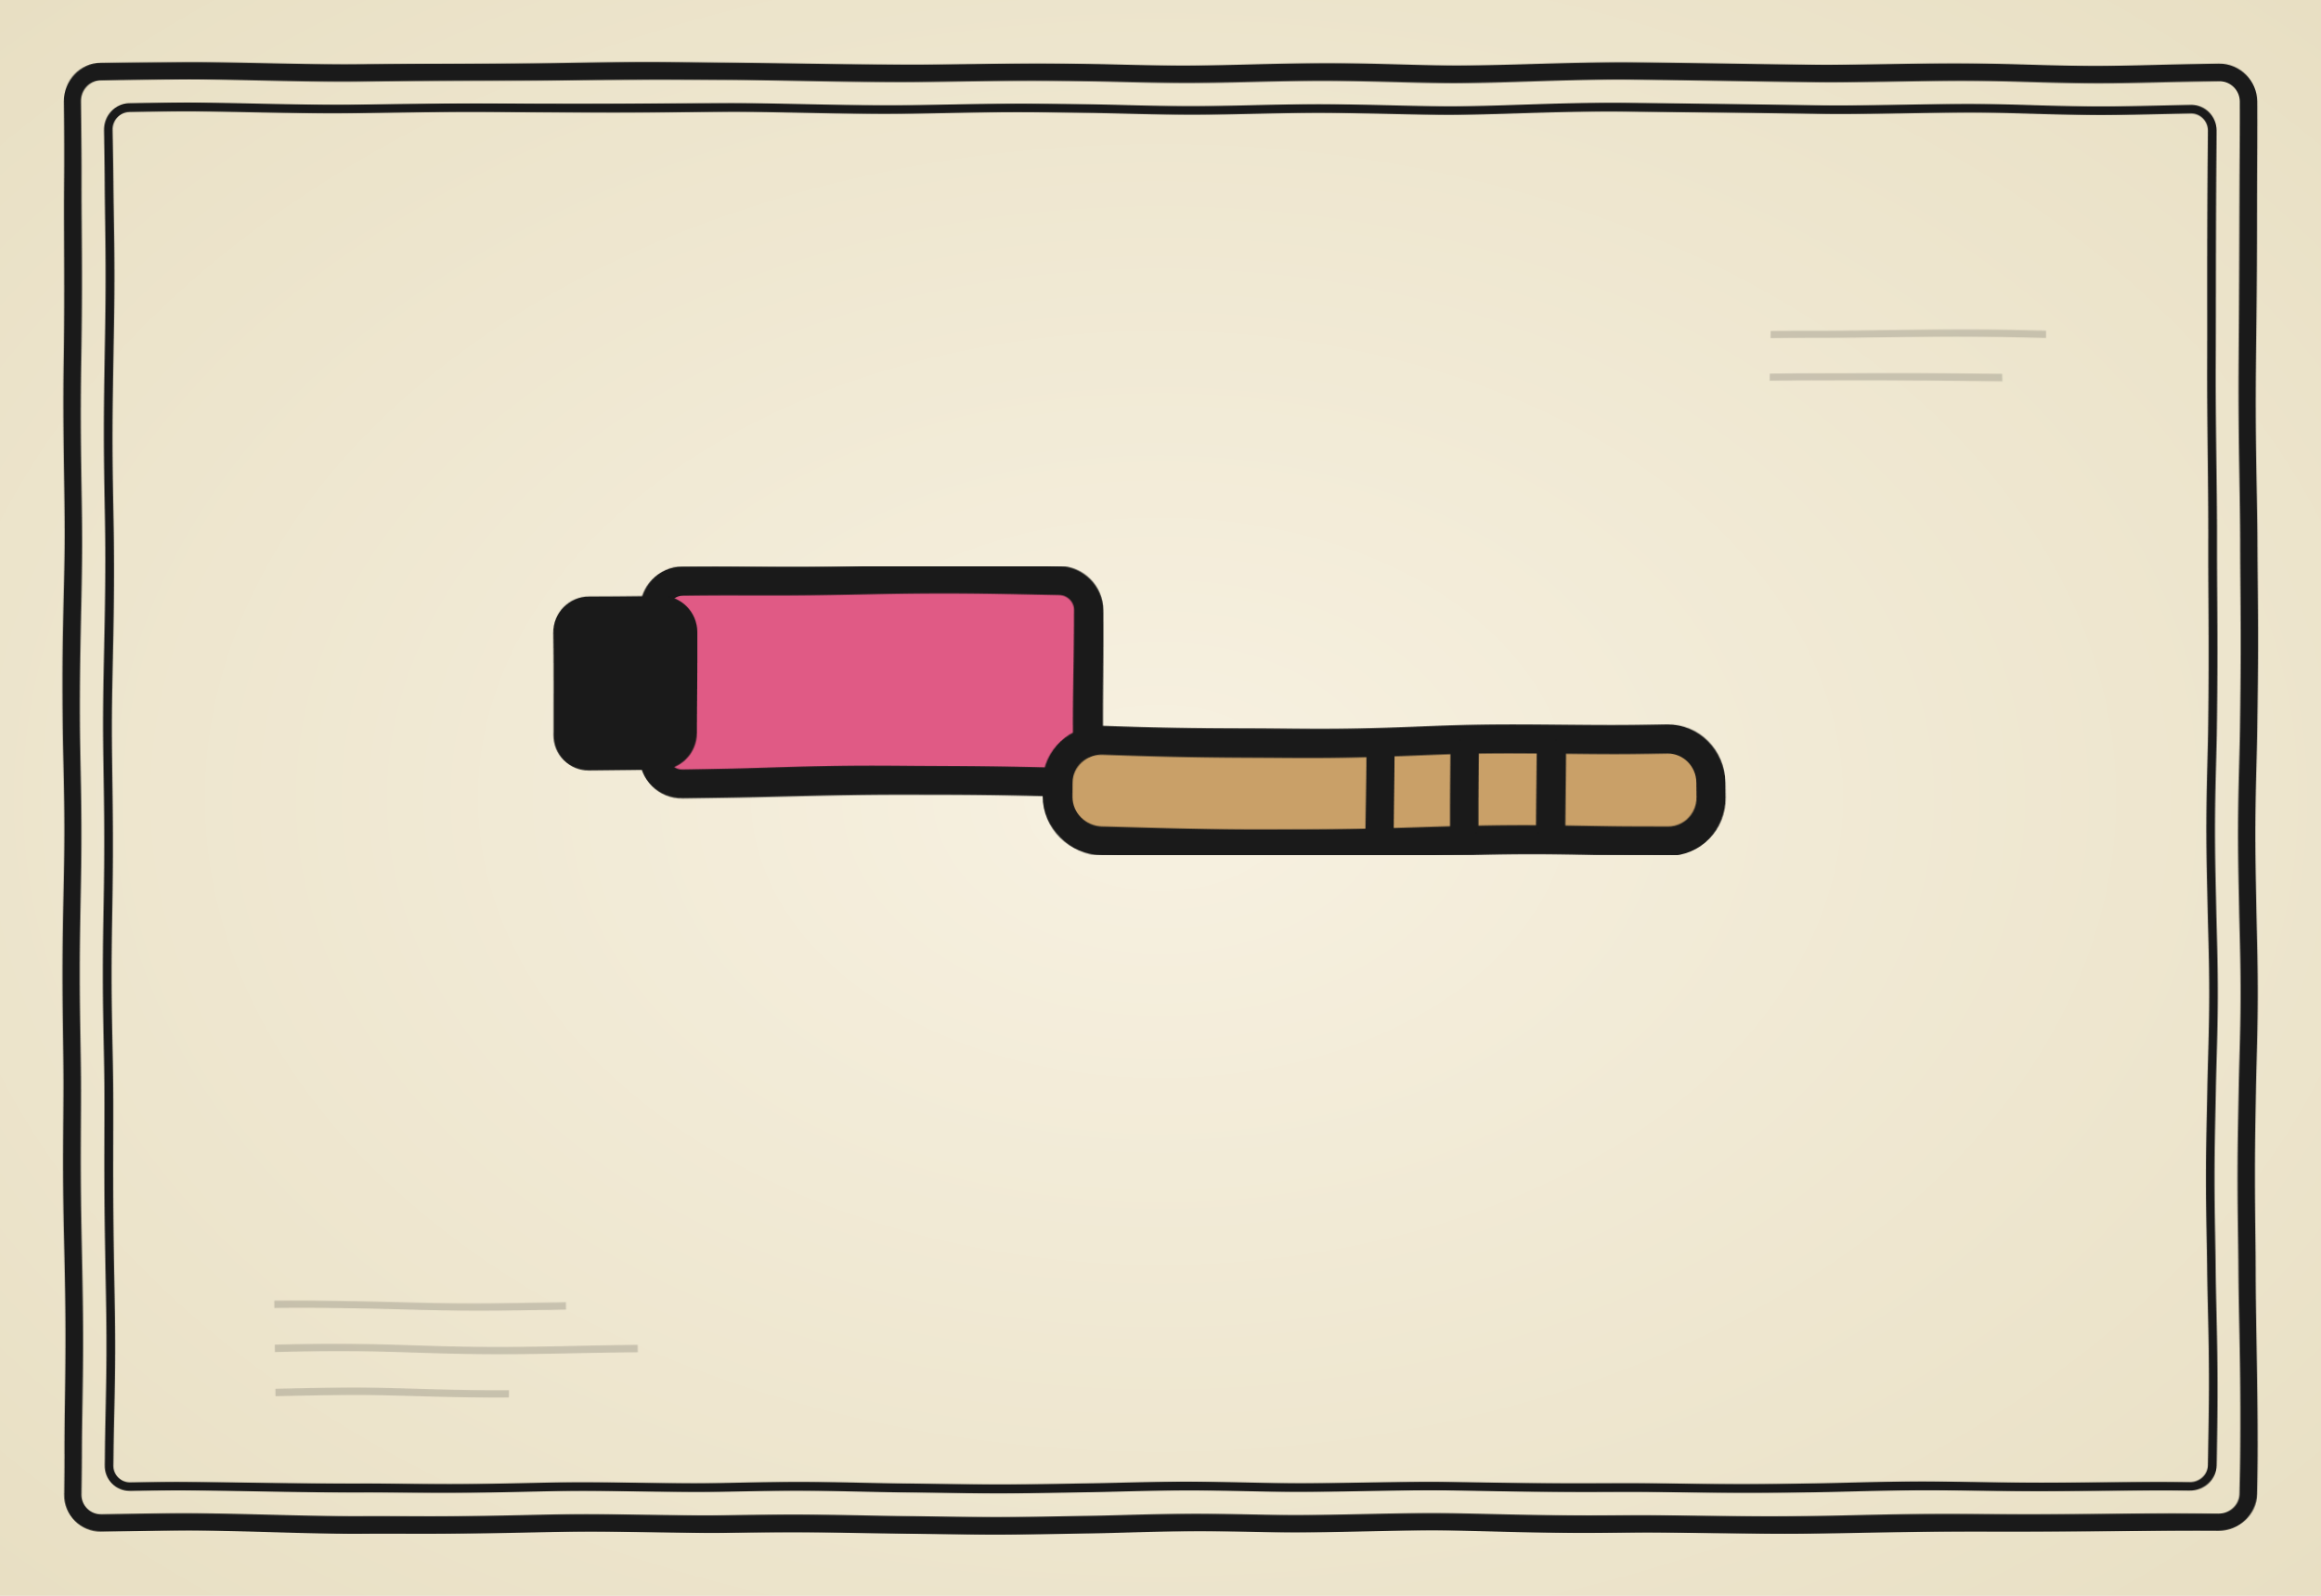
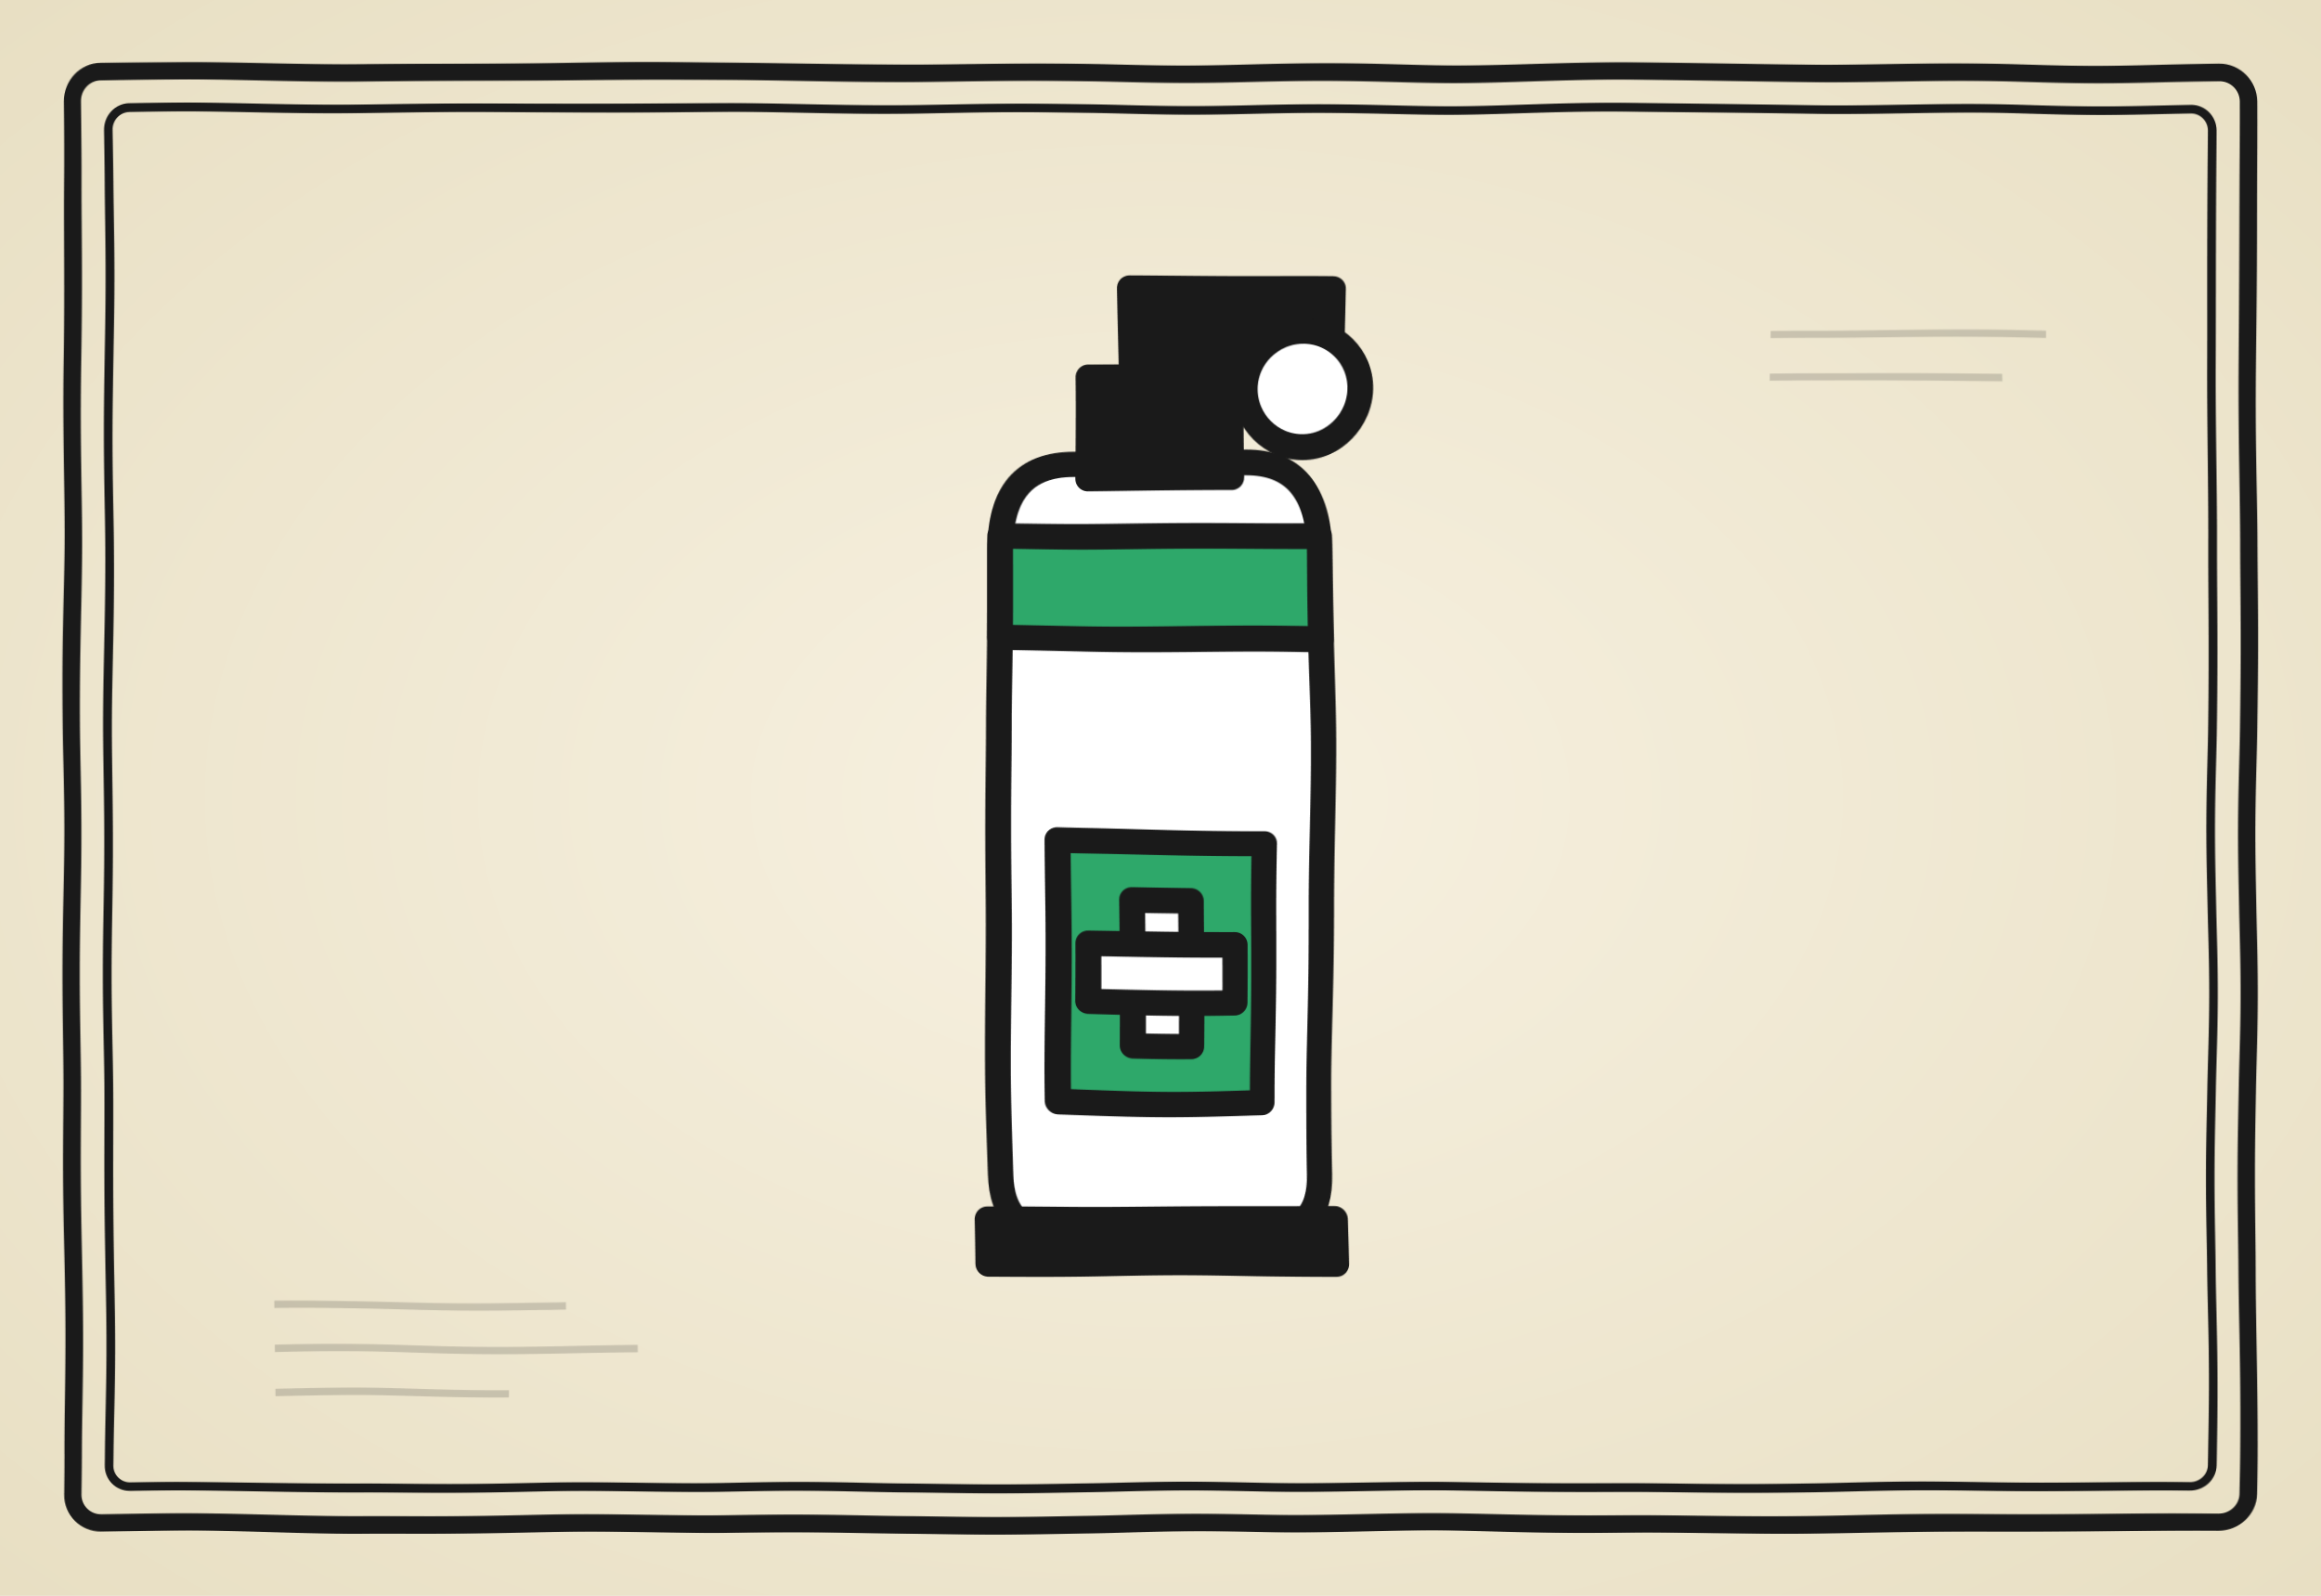
<svg xmlns="http://www.w3.org/2000/svg" viewBox="0 0 320 220" role="img" aria-label="die Sauerstoffflasche">
  <defs>
    <radialGradient id="paper" cx="50%" cy="50%" r="70%">
      <stop offset="0%" stop-color="#f7f1e1" />
      <stop offset="100%" stop-color="#e8dfc3" />
    </radialGradient>
    <filter id="sketch" x="-5%" y="-5%" width="110%" height="110%">
      <feTurbulence type="fractalNoise" baseFrequency="0.02" numOctaves="2" seed="302" />
      <feDisplacementMap in="SourceGraphic" scale="1.8" />
    </filter>
    <filter id="sketchLight" x="-5%" y="-5%" width="110%" height="110%">
      <feTurbulence type="fractalNoise" baseFrequency="0.04" numOctaves="1" seed="305" />
      <feDisplacementMap in="SourceGraphic" scale="1.1" />
    </filter>
  </defs>
  <rect width="320" height="220" fill="url(#paper)" />
  <g fill="none" stroke="#1a1a1a" stroke-linecap="round" stroke-linejoin="round" filter="url(#sketchLight)">
    <rect x="10" y="10" width="300" height="200" stroke-width="2.4" rx="4" />
    <rect x="15" y="15" width="290" height="190" stroke-width="1.2" rx="3" />
  </g>
  <g stroke="#1a1a1a" stroke-width="1" opacity="0.18" filter="url(#sketchLight)">
    <line x1="38" y1="180" x2="78" y2="180" />
    <line x1="38" y1="186" x2="88" y2="186" />
    <line x1="38" y1="192" x2="70" y2="192" />
    <line x1="244" y1="46" x2="282" y2="46" />
    <line x1="244" y1="52" x2="276" y2="52" />
  </g>
  <g filter="url(#sketch)">
-     <g stroke="#1a1a1a" stroke-width="4" stroke-linejoin="round" stroke-linecap="round" fill="#e05a85">
-       <rect x="90" y="80" width="60" height="28" rx="4" />
-       <rect x="78" y="84" width="16" height="20" rx="3" fill="#1a1a1a" />
-       <rect x="146" y="102" width="90" height="14" rx="6" fill="#c9a068" />
-       <line x1="190" y1="104" x2="190" y2="114" />
-       <line x1="202" y1="104" x2="202" y2="114" />
-       <line x1="214" y1="104" x2="214" y2="114" />
+     <g stroke="#1a1a1a" stroke-width="3.5" stroke-linejoin="round" stroke-linecap="round">
+       <path d="M 138 76 Q 138 64 148 64 L 172 64 Q 182 64 182 76 L 182 162 Q 182 170 174 170 L 146 170 Q 138 170 138 162 Z" fill="#ffffff" />
+       <rect x="138" y="74" width="44" height="14" fill="#2ea86a" />
+       <rect x="150" y="52" width="20" height="14" fill="#1a1a1a" />
+       <rect x="156" y="40" width="28" height="12" fill="#1a1a1a" />
+       <circle cx="180" cy="54" r="8" fill="#ffffff" />
+       <rect x="146" y="116" width="28" height="36" fill="#2ea86a" />
+       <rect x="156" y="124" width="8" height="20" fill="#ffffff" />
+       <rect x="150" y="130" width="20" height="8" fill="#ffffff" />
+       <rect x="136" y="168" width="48" height="6" fill="#1a1a1a" />
    </g>
  </g>
</svg>
